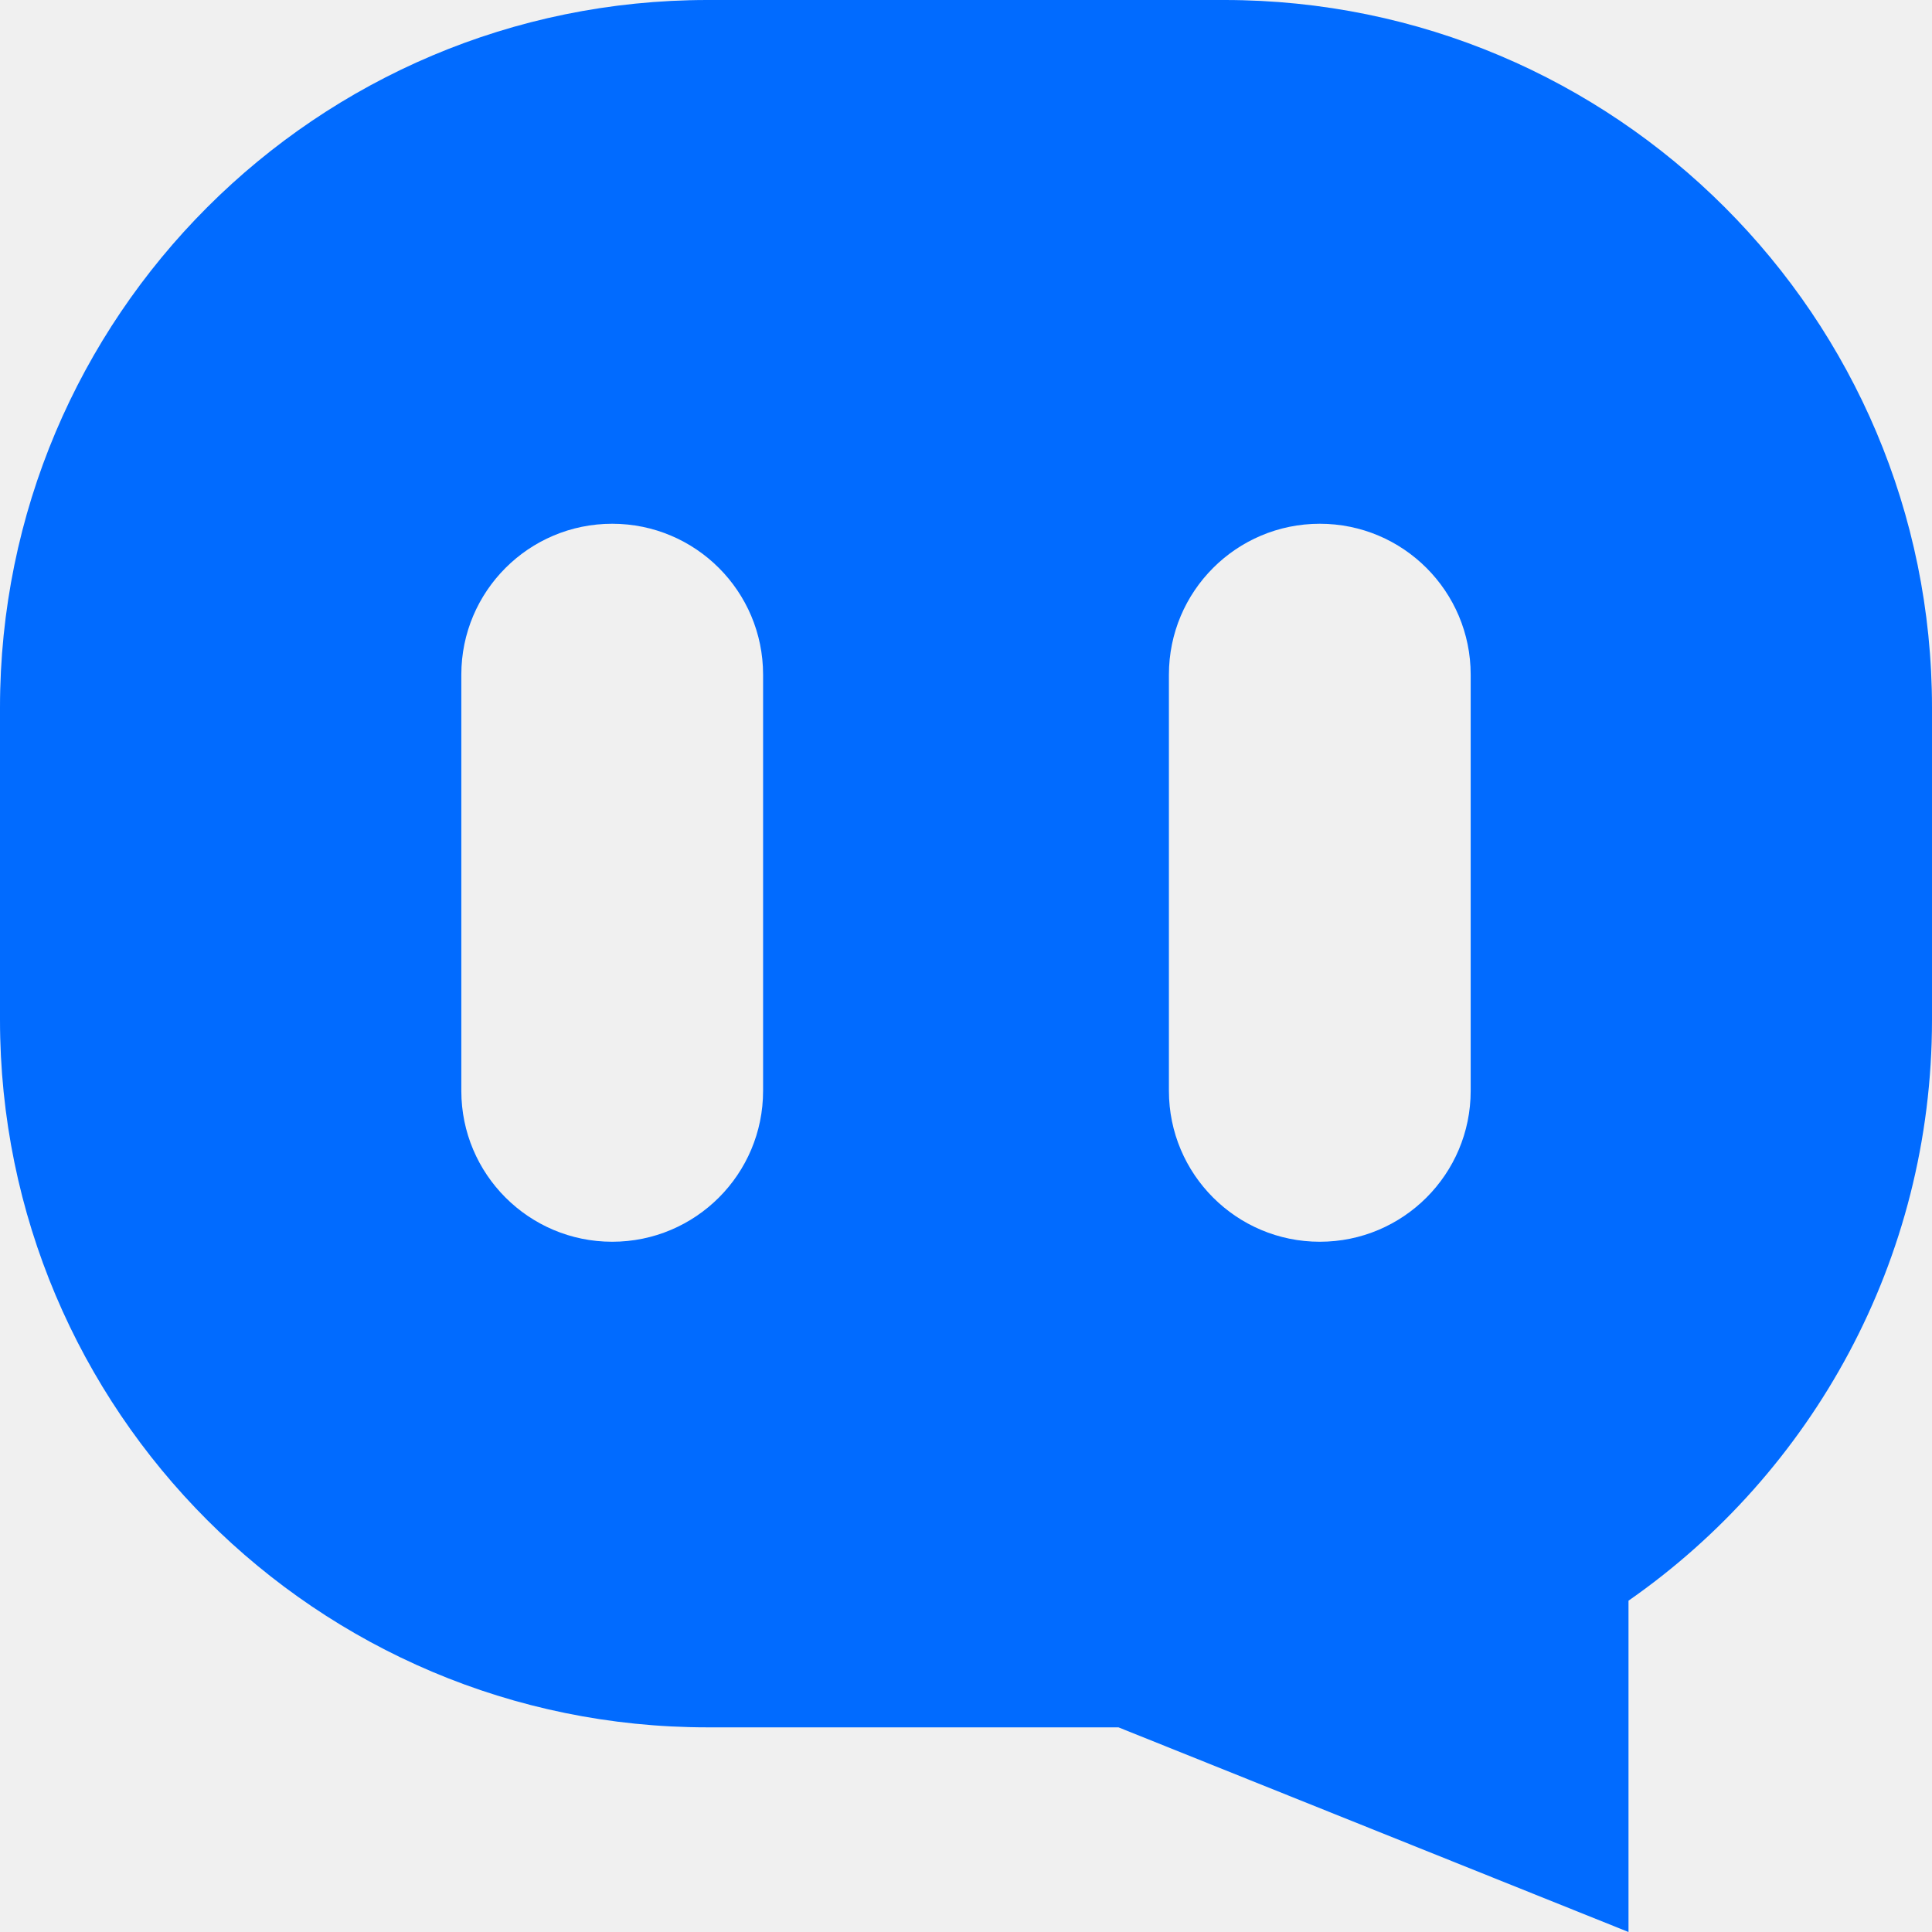
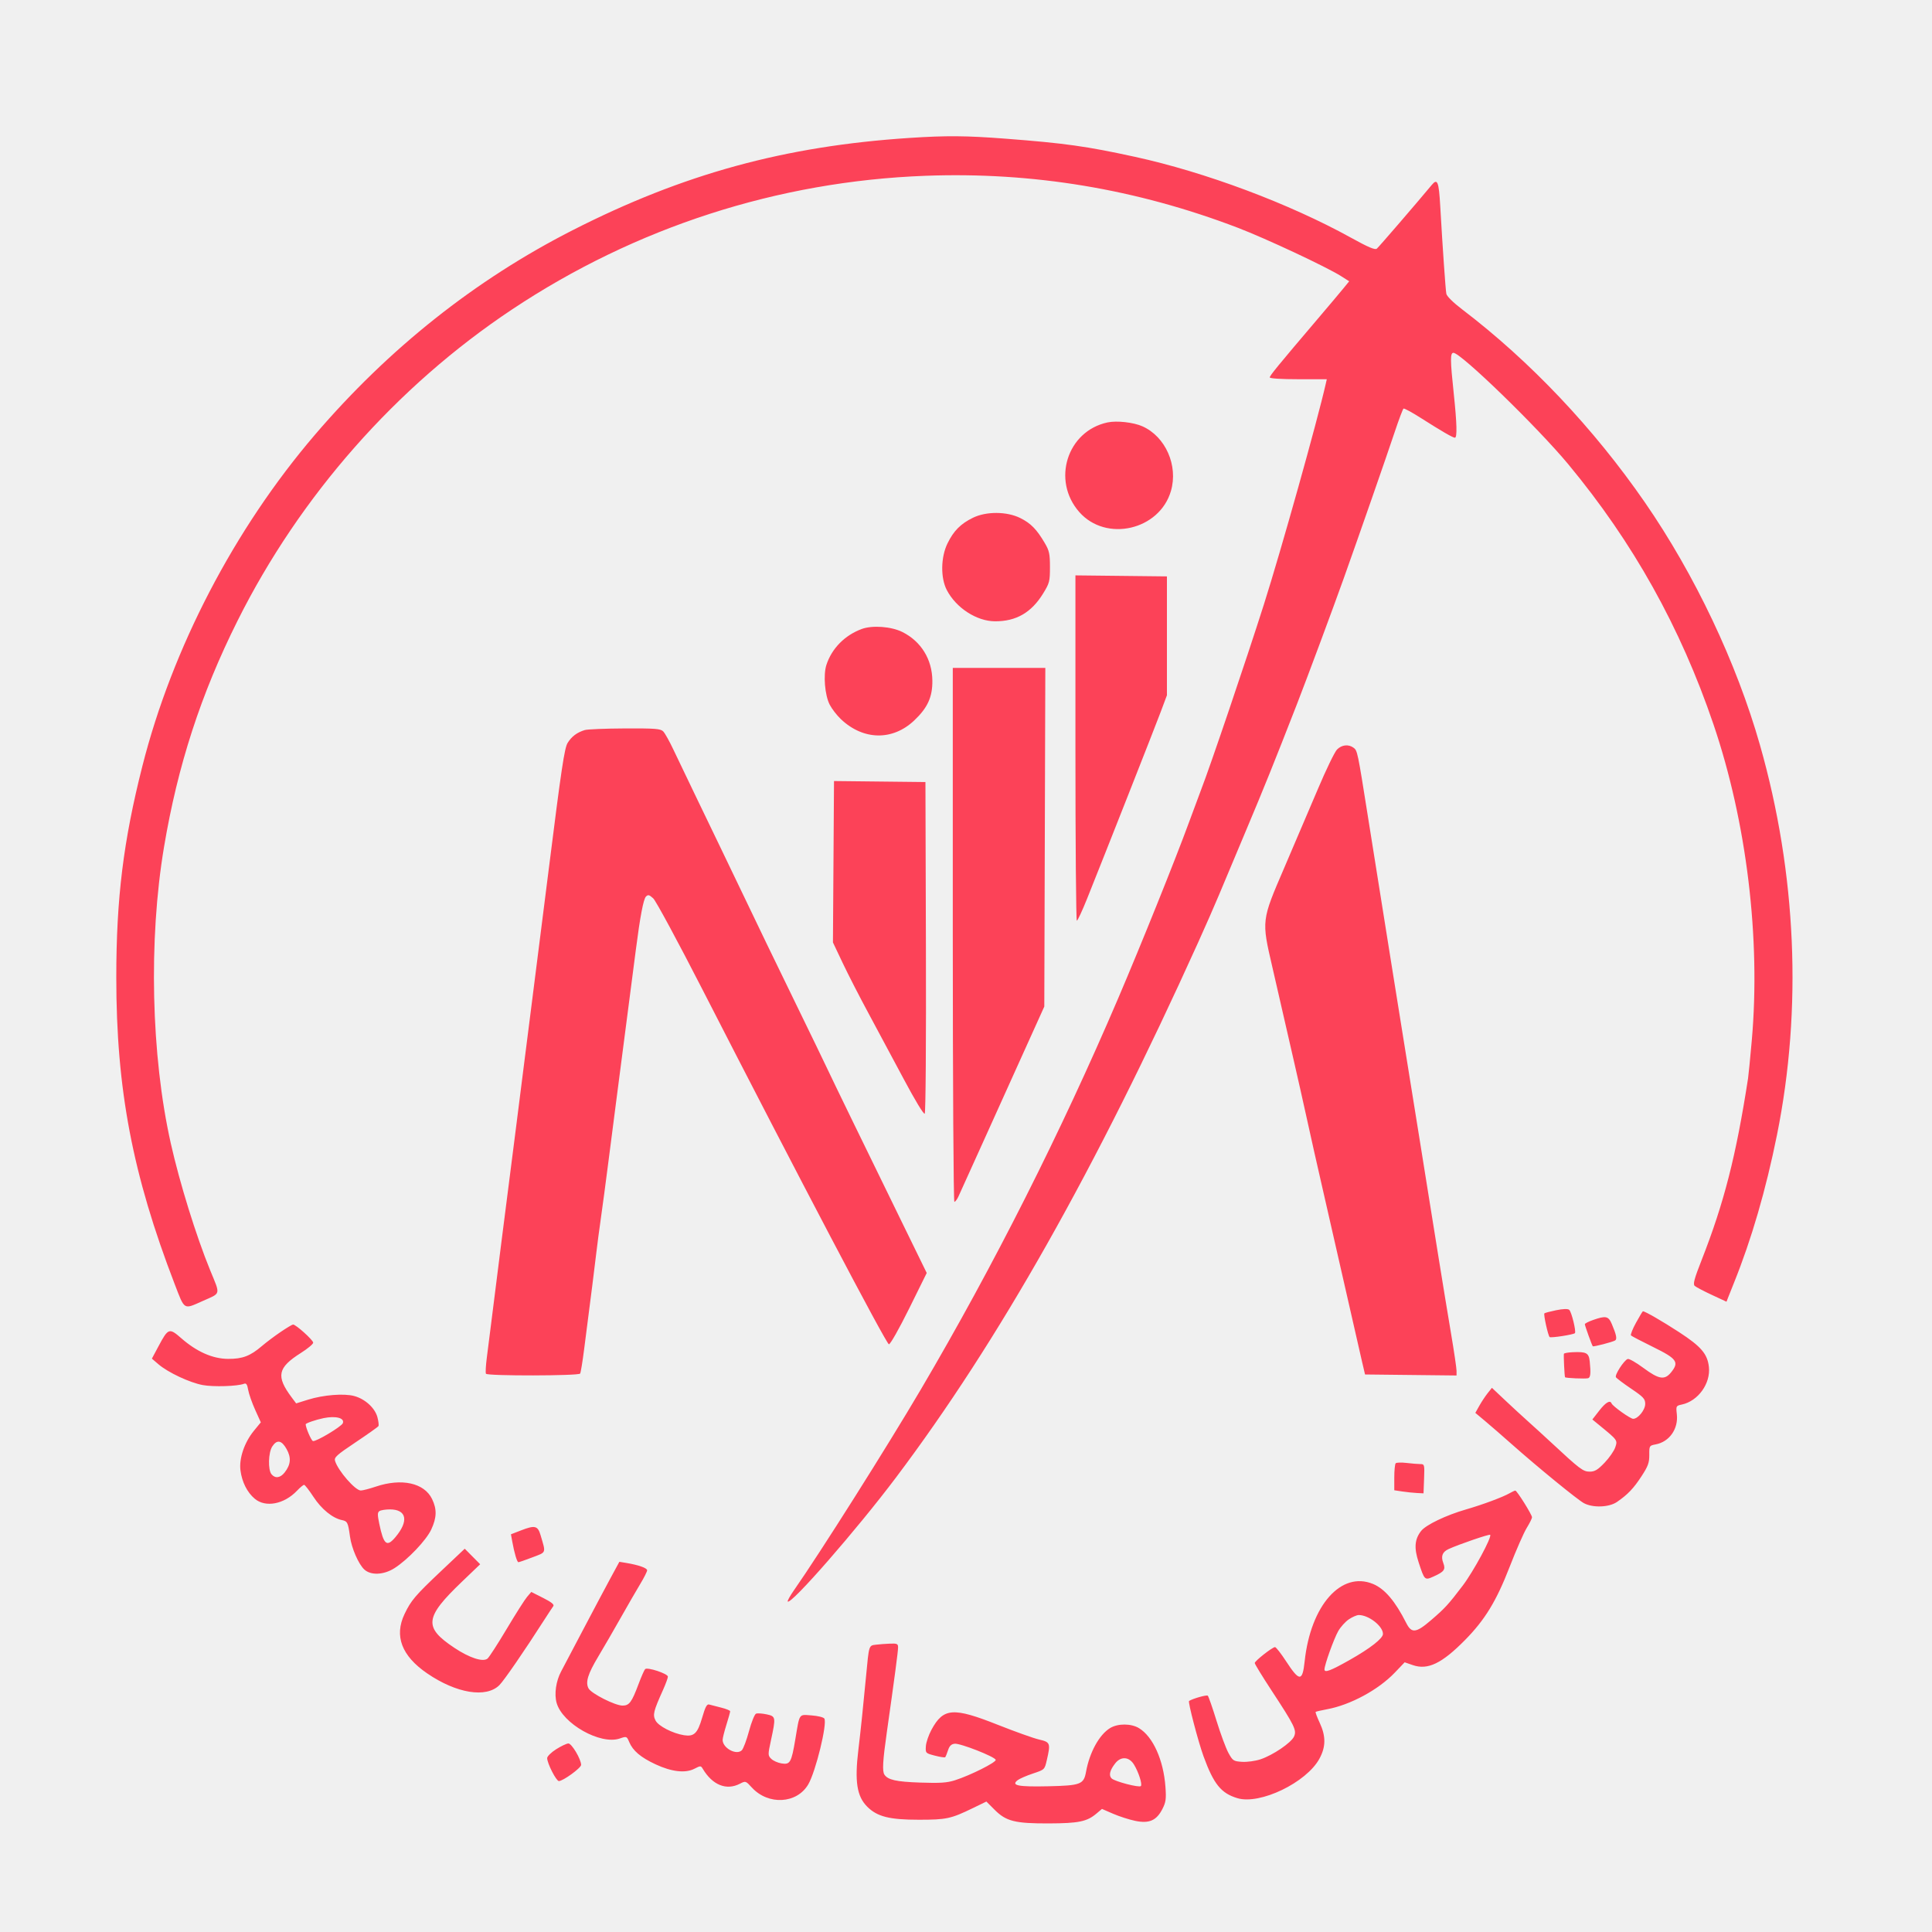
- <svg xmlns="http://www.w3.org/2000/svg" width="177" height="177" viewBox="0 0 177 177" fill="none">
-   <path fill-rule="evenodd" clip-rule="evenodd" d="M112.174 0C147.976 1.65832e-06 177 29.023 177 64.826V93.425C177 115.464 166.002 134.934 149.195 146.647V177L102.47 158.251H64.826C29.023 158.251 0 129.228 0 93.425V64.826C0 29.023 29.023 0 64.826 0H112.174ZM56.087 47.984C48.453 47.984 42.264 54.173 42.264 61.807V99.94C42.264 107.574 48.453 113.763 56.087 113.763C63.721 113.763 69.91 107.574 69.91 99.94V61.807C69.91 54.173 63.721 47.984 56.087 47.984ZM120.913 47.984C113.279 47.984 107.09 54.173 107.09 61.807V99.94C107.09 107.574 113.279 113.763 120.913 113.763C128.547 113.763 134.736 107.574 134.736 99.94V61.807C134.736 54.173 128.547 47.984 120.913 47.984Z" fill="#016BFF" />
+ <svg xmlns="http://www.w3.org/2000/svg" width="1024" height="1024" viewBox="0 0 1024 1024" fill="none">
+   <g clip-path="url(#clip0_699_679)">
+     <path fill-rule="evenodd" clip-rule="evenodd" d="M481.999 73.107C415.884 77.446 362.053 92.196 303.499 122.02C251.865 148.318 206.078 184.67 166.863 230.5C124.213 280.344 91.337 343.478 75.474 406C65.391 445.74 61.643 476.078 61.637 518C61.628 577.379 70.233 622.581 92.601 680.644C97.978 694.601 97.186 694.124 107.411 689.568C117.255 685.182 116.892 686.677 111.383 673.233C103.971 655.149 95.216 626.928 90.523 606C80.084 559.448 78.678 498.157 86.921 449C94.183 405.695 106.454 367.926 125.91 329C159.037 262.719 210.116 204.796 271.409 164.006C336.801 120.488 412.266 96.089 490.499 93.171C547.378 91.05 602.327 100.189 655.999 120.696C670.838 126.366 703.087 141.469 710.798 146.36L715.098 149.087L712.078 152.794C710.417 154.832 704.273 162.125 698.425 169C677.415 193.7 672.999 199.091 672.999 200.038C672.999 200.612 679.102 201 688.116 201H703.232L702.724 203.25C698.245 223.073 678.987 291.758 669.849 320.5C660.467 350.011 641.43 406.186 636.639 418.5C635.783 420.7 632.838 428.624 630.094 436.109C622.863 455.835 604.806 500.704 592.712 529C562.22 600.337 526.665 670.828 488.173 736.255C470.137 766.914 434.64 823.097 420.785 842.916C418.702 845.895 417.23 848.565 417.514 848.848C419.284 850.619 453.991 810.865 474.797 783.234C529.262 710.903 580.528 620.133 635.045 499.5C639.022 490.7 643.959 479.45 646.016 474.5C648.074 469.55 654.589 454.025 660.494 440C670.073 417.251 675.188 404.559 687.296 373.5C692.678 359.696 706.653 322.133 712.223 306.5C720.7 282.711 734.838 242.112 739.127 229.243C741.373 222.502 743.521 216.795 743.9 216.561C744.278 216.327 748.393 218.559 753.044 221.52C764.047 228.527 770.04 232 771.125 232C772.397 232 772.197 224.4 770.508 208.5C768.629 190.816 768.6 187 770.346 187C774.298 187 814.935 226.439 831.244 246.101C865.599 287.521 890.653 332.394 908.151 383.845C925.762 435.627 933.247 497.371 928.476 551.5C927.652 560.85 926.769 569.85 926.514 571.5C920.133 612.75 913.794 637.55 901.86 667.951C897.974 677.848 897.231 680.636 898.235 681.545C898.93 682.173 903.003 684.319 907.286 686.312L915.073 689.936L915.934 687.718C916.408 686.498 917.792 683.025 919.011 680C928.353 656.811 935.984 630.576 941.846 601.5C955.311 534.706 952.185 462.956 932.851 395C920.407 351.263 898.253 304.535 871.81 266.254C844.706 227.015 810.964 191.378 774.984 163.988C770.26 160.393 766.843 157.024 766.588 155.712C766.164 153.533 764.609 131.184 763.363 109.338C762.615 96.235 761.884 94.387 758.88 98C750.706 107.831 730.814 130.909 729.76 131.783C728.796 132.584 725.309 131.108 715.984 125.954C683.257 107.867 638.9 91.267 601.499 83.11C575.891 77.525 564.357 75.908 532.999 73.507C512.032 71.902 501.614 71.82 481.999 73.107ZM586.999 223.898C565.585 228.492 557.33 254.64 572.015 271.365C586.206 287.528 614.577 281.018 620.626 260.211C624.539 246.752 617.762 231.405 605.499 225.95C600.743 223.834 591.88 222.851 586.999 223.898ZM515.652 274.437C509.161 277.617 505.478 281.327 502.215 287.97C498.622 295.286 498.444 306.246 501.815 312.723C506.753 322.212 517.629 329.261 527.396 329.302C538.587 329.349 546.653 324.689 552.864 314.587C556.257 309.068 556.499 308.137 556.499 300.587C556.499 293.572 556.136 291.882 553.758 287.838C549.461 280.527 546.359 277.358 540.779 274.578C533.657 271.029 522.734 270.967 515.652 274.437ZM569.999 396.482C569.999 446.817 570.336 487.998 570.749 487.996C571.162 487.994 573.618 482.706 576.209 476.246C586.067 451.661 611.901 386.114 615.128 377.5L618.499 368.5V337V305.5L594.249 305.232L569.999 304.964V396.482ZM456.702 333.39C447.725 336.715 440.851 343.707 438.019 352.391C436.282 357.719 437.172 368.478 439.764 373.5C440.9 375.7 443.555 379.14 445.664 381.144C457.537 392.426 473.078 392.713 484.553 381.861C491.653 375.145 494.254 369.446 494.172 360.777C494.066 349.48 488.232 339.989 478.329 335.002C472.458 332.045 462.363 331.293 456.702 333.39ZM504.999 495.5C504.999 573.325 505.377 637 505.838 637C506.3 637 507.252 635.763 507.953 634.25C508.654 632.737 514.409 620.025 520.742 606C527.074 591.975 537.035 569.925 542.877 557L553.499 533.5L553.77 443.75L554.041 354H529.52H504.999V495.5ZM309.967 386.941C305.823 388.2 303.007 390.305 300.863 393.745C299.177 396.453 297.526 407.474 290.904 460.245C286.538 495.035 282.052 530.475 280.935 539C279.817 547.525 278.501 557.875 278.009 562C277.517 566.125 275.495 582.1 273.516 597.5C269.503 628.725 261.416 692.437 259.998 704C259.492 708.125 258.615 715.038 258.049 719.362C257.483 723.686 257.267 727.624 257.568 728.112C258.332 729.348 306.719 729.262 307.484 728.024C307.816 727.487 308.76 721.75 309.582 715.274C311.394 700.992 312.844 689.679 313.972 681C314.437 677.425 315.321 670.225 315.937 665C316.553 659.775 317.707 651 318.502 645.5C319.297 640 321.067 626.725 322.437 616C323.806 605.275 325.603 591.325 326.431 585C327.258 578.675 329.096 564.5 330.515 553.5C331.935 542.5 333.714 528.775 334.47 523C335.226 517.225 336.364 508.45 336.999 503.5C339.255 485.912 341.033 476.537 342.366 475.205C343.501 474.07 344.122 474.225 346.246 476.177C347.637 477.455 359.377 499.2 372.335 524.5C422.741 622.918 469.821 712.5 471.138 712.5C471.908 712.5 476.555 704.296 481.843 693.601L491.186 674.703L479.405 650.601C456.921 604.606 441.774 573.463 438.5 566.5C436.69 562.65 429.94 548.7 423.5 535.5C417.06 522.3 409.303 506.325 406.261 500C392.363 471.098 386.43 458.745 381.763 449C378.997 443.225 373.141 431.075 368.75 422C364.358 412.925 359.052 401.854 356.959 397.398C354.866 392.942 352.411 388.555 351.504 387.648C350.084 386.228 347.27 386.012 331.178 386.086C320.904 386.133 311.36 386.518 309.967 386.941ZM708.662 397.25C707.427 398.488 702.896 407.825 698.594 418C694.292 428.175 686.219 447.075 680.656 460C668.58 488.052 668.618 487.742 674.353 512.5C676.391 521.3 678.92 532.325 679.972 537C681.024 541.675 683.551 552.7 685.587 561.5C687.622 570.3 690.963 585.15 693.01 594.5C695.057 603.85 698.138 617.575 699.857 625C701.576 632.425 706.86 655.6 711.599 676.5C716.337 697.4 720.953 717.65 721.857 721.5L723.499 728.5L747.749 728.768L771.999 729.036V726.545C771.999 725.175 770.685 716.279 769.079 706.777C767.473 697.275 764.534 679.375 762.547 667C760.56 654.625 758.282 640.45 757.485 635.5C756.688 630.55 754.416 616.375 752.438 604C750.459 591.625 746.839 569.125 744.394 554C741.948 538.875 739.059 520.875 737.973 514C736.887 507.125 734.444 491.825 732.545 480C730.646 468.175 727.257 446.91 725.014 432.744C719.572 398.368 719.454 397.806 717.4 396.304C714.722 394.346 711.178 394.729 708.662 397.25ZM441.759 456.732L441.476 499.5L446.689 510.5C449.557 516.55 455.675 528.475 460.285 537C464.896 545.525 473.294 561.201 478.949 571.835C484.96 583.142 489.599 590.8 490.119 590.28C490.631 589.768 490.901 552.131 490.755 501.944L490.499 414.5L466.27 414.232L442.041 413.965L441.759 456.732ZM824.767 694.454C821.614 695.101 818.82 695.845 818.559 696.107C818.011 696.655 820.47 707.804 821.328 708.662C821.913 709.248 833.93 707.403 834.728 706.604C835.526 705.807 832.923 695.181 831.694 694.215C830.942 693.624 828.375 693.713 824.767 694.454ZM867.127 701.064C865.294 704.399 864.091 707.436 864.454 707.814C864.818 708.191 870.152 710.975 876.307 714C888.844 720.161 890.103 721.952 885.715 727.375C882.287 731.61 879.261 731.125 871.029 725.022C867.15 722.147 863.404 720.014 862.703 720.283C860.701 721.052 855.734 728.763 856.473 729.957C856.838 730.548 860.481 733.289 864.568 736.047C871.057 740.426 871.999 741.443 871.999 744.076C871.999 747.295 868.212 752 865.621 752C864.109 752 854.761 745.342 854.166 743.841C853.398 741.905 851.044 743.286 847.622 747.679L843.977 752.357L847.728 755.429C857.426 763.368 857.383 763.307 856.135 767.086C855.509 768.985 852.956 772.667 850.463 775.269C846.82 779.071 845.27 780 842.572 780C839.07 780 837.393 778.729 822.023 764.431C818.435 761.094 813.024 756.154 809.999 753.455C806.974 750.756 801.406 745.628 797.625 742.06L790.751 735.573L788.492 738.407C787.249 739.965 785.27 742.953 784.093 745.046L781.955 748.851L787.123 753.175C789.966 755.554 796.35 761.1 801.312 765.5C814.94 777.587 836.116 794.893 839.499 796.708C844.258 799.262 852.828 798.953 857.012 796.076C862.773 792.114 865.814 788.924 870.107 782.334C873.516 777.102 874.185 775.25 874.153 771.133C874.116 766.302 874.185 766.188 877.528 765.561C884.829 764.191 889.635 757.332 888.756 749.535C888.271 745.234 888.349 745.083 891.378 744.443C900.031 742.616 906.742 733.288 905.748 724.468C904.973 717.59 901.61 713.667 889.999 706.096C881.115 700.304 871.924 695 870.77 695C870.6 695 868.961 697.729 867.127 701.064ZM844.249 699.662C841.912 700.49 839.999 701.473 839.999 701.847C839.999 702.629 843.771 713.105 844.21 713.545C844.591 713.926 854.707 711.298 856.047 710.471C857.182 709.769 856.717 707.461 854.289 701.75C852.493 697.524 851.105 697.236 844.249 699.662ZM148.694 705.996C145.501 708.164 141.066 711.498 138.839 713.405C132.629 718.72 128.521 720.282 120.874 720.234C112.703 720.183 104.279 716.462 96.061 709.273C89.712 703.719 89.155 703.909 84.116 713.338L80.499 720.105L83.999 723.105C89.071 727.454 100.566 732.841 107.499 734.118C113.169 735.162 125.831 734.769 129.29 733.442C130.513 732.972 131.029 733.712 131.54 736.666C131.905 738.775 133.561 743.509 135.22 747.187L138.237 753.873L134.576 758.341C129.513 764.52 126.619 773.077 127.457 779.393C128.276 785.57 131.022 791 135.032 794.374C140.74 799.177 150.594 797.293 157.436 790.092C159.051 788.391 160.735 787 161.177 787C161.619 787 163.854 789.869 166.144 793.376C170.378 799.862 176.244 804.648 181.219 805.676C184.156 806.283 184.484 806.952 185.501 814.416C186.336 820.537 190.007 828.998 193.065 831.847C196.53 835.075 203.371 834.786 209.053 831.172C216.105 826.687 225.908 816.392 228.568 810.679C231.51 804.359 231.628 799.932 228.999 794.5C224.869 785.969 212.861 783.33 199.165 787.944C195.809 789.075 192.239 790 191.233 790C188.298 790 179.214 779.572 177.591 774.339C177.005 772.451 178.38 771.203 188.494 764.439C194.859 760.183 200.296 756.328 200.578 755.873C200.859 755.418 200.612 753.277 200.03 751.114C198.715 746.233 193.513 741.488 187.762 739.926C182.332 738.451 171.419 739.316 163.234 741.871L156.968 743.826L154.602 740.663C146.185 729.413 147.124 724.889 159.503 717.072C163.076 714.815 165.999 712.371 165.999 711.641C165.999 710.273 156.785 701.979 155.32 702.027C154.868 702.042 151.887 703.828 148.694 705.996ZM171.499 751.641C167.392 752.482 162 754.34 162.014 754.91C162.062 756.791 164.957 763.486 165.851 763.784C167.364 764.288 181.007 756.144 181.707 754.319C182.764 751.563 177.994 750.312 171.499 751.641ZM144.308 766.652C142.208 769.855 141.959 779.042 143.907 781.389C145.851 783.731 148.566 783.365 150.857 780.453C154.144 776.275 154.451 772.577 151.89 768.02C149.246 763.315 146.785 762.871 144.308 766.652ZM739.749 775.566C739.336 775.988 738.999 779.381 738.999 783.105V789.877L743.249 790.514C745.586 790.865 749.074 791.23 750.999 791.326L754.499 791.5L754.791 783.75C755.074 776.255 755.008 776 752.791 775.991C751.53 775.987 748.249 775.716 745.499 775.39C742.749 775.065 740.162 775.144 739.749 775.566ZM799.999 791.502C796.422 793.549 785.731 797.517 776.999 800.038C766.432 803.089 755.77 808.205 753.22 811.447C749.789 815.808 749.41 820.404 751.86 827.918C755.041 837.676 755.084 837.716 759.929 835.532C765.44 833.046 766.282 831.876 764.995 828.49C763.606 824.837 764.448 822.576 767.768 821.04C773.036 818.603 789.345 813.013 789.816 813.483C790.886 814.554 780.887 833.052 775.212 840.5C767.543 850.564 765.9 852.353 758.449 858.755C750.515 865.57 748.174 865.838 745.354 860.251C739.497 848.649 733.968 842.138 727.781 839.553C710.905 832.504 694.655 850.869 691.492 880.565C690.338 891.397 688.732 891.383 681.628 880.477C678.949 876.365 676.319 873 675.785 873C674.408 873 665.093 880.309 665.042 881.429C665.018 881.941 669.004 888.466 673.9 895.929C686.229 914.726 687.377 917.076 685.858 920.41C684.352 923.716 674.673 930.283 668.08 932.473C665.361 933.376 660.974 933.977 658.331 933.808C653.8 933.518 653.388 933.25 651.108 929.106C649.778 926.689 646.941 919.043 644.803 912.114C642.665 905.186 640.575 899.176 640.159 898.76C639.588 898.189 632.327 900.231 630.216 901.556C629.541 901.979 635.109 923.245 637.892 930.869C643.284 945.644 647.2 950.482 655.87 953.079C667.828 956.662 692.434 944.803 699.33 932.132C702.753 925.843 702.794 920.249 699.468 913.105C698.087 910.137 697.118 907.548 697.315 907.351C697.512 907.154 700.233 906.519 703.362 905.941C715.752 903.65 730.57 895.638 739.276 886.521L744.499 881.051L748.82 882.545C756.741 885.284 764.226 881.691 776.468 869.274C787.06 858.53 793.085 848.656 800.128 830.5C803.542 821.7 807.609 812.425 809.167 809.889C810.725 807.354 811.999 804.792 811.999 804.197C811.999 802.804 803.98 789.989 803.137 790.035C802.786 790.055 801.374 790.715 799.999 791.502ZM201.151 800.885C200.043 801.587 200.019 802.777 201.013 807.569C203.34 818.776 204.995 820.167 209.56 814.75C216.814 806.144 215.558 799.981 206.558 800.015C204.325 800.024 201.892 800.415 201.151 800.885ZM276.157 811.137L270.815 813.208L271.468 816.854C272.576 823.043 274.043 828 274.766 828C275.146 828 278.502 826.836 282.225 825.414C289.72 822.55 289.39 823.451 286.519 813.684C285.037 808.643 283.54 808.275 276.157 811.137ZM233.91 832.579C220.082 845.645 217.839 848.281 214.4 855.5C208.87 867.109 212.882 877.651 226.342 886.883C241.909 897.56 257.719 900.134 264.71 893.13C267.208 890.628 278.018 874.905 288.52 858.5C290.633 855.2 292.765 851.962 293.258 851.304C293.891 850.46 292.306 849.174 287.875 846.938L281.596 843.768L279.398 846.323C278.189 847.728 273.322 855.381 268.583 863.33C263.845 871.278 259.265 878.365 258.406 879.077C256.024 881.054 248.902 878.754 240.87 873.415C224.415 862.475 225.002 857.337 244.887 838.294L254.499 829.088L250.41 824.969L246.321 820.851L233.91 832.579ZM323.742 836.144C321.249 840.74 314.591 853.275 308.947 864C303.302 874.725 298.108 884.583 297.404 885.908C294.682 891.024 293.698 897.854 295.009 902.537C298.102 913.582 318.256 924.96 328.493 921.441C332.129 920.191 332.191 920.214 333.505 923.338C335.445 927.95 339.59 931.456 347.44 935.124C355.974 939.112 363.273 939.944 368.048 937.474C371.26 935.814 371.476 935.814 372.462 937.472C377.612 946.134 385.003 949.118 392.154 945.42C395.176 943.857 395.247 943.88 398.494 947.424C407.194 956.923 422.366 956.074 428.397 945.752C432.358 938.971 438.568 913.539 436.916 910.865C436.499 910.191 433.469 909.445 430.182 909.207C423.255 908.706 423.909 907.749 421.538 921.847C419.455 934.232 418.792 935.39 414.212 934.647C412.236 934.326 409.784 933.229 408.764 932.209C406.977 930.423 406.972 930.06 408.616 922.427C411.279 910.063 411.217 909.691 406.308 908.639C404.003 908.145 401.491 907.981 400.726 908.275C399.961 908.568 398.284 912.72 396.999 917.501C395.714 922.282 393.999 926.857 393.187 927.669C390.337 930.519 382.977 926.519 383.012 922.139C383.019 921.238 383.919 917.647 385.012 914.161C386.105 910.674 386.999 907.465 386.999 907.03C386.999 906.594 384.862 905.714 382.249 905.073C379.636 904.433 376.783 903.697 375.908 903.438C374.671 903.071 373.833 904.631 372.14 910.457C369.726 918.766 367.85 920.562 362.493 919.693C356.465 918.714 348.971 914.846 347.466 911.936C345.873 908.855 346.305 907.074 351.404 895.721C352.831 892.543 353.999 889.363 353.999 888.654C353.999 887.087 343.113 883.486 341.935 884.664C341.474 885.125 339.919 888.652 338.479 892.501C334.825 902.269 333.541 904 329.951 904C326.033 904 313.399 897.616 311.946 894.902C310.204 891.646 311.538 887.268 317.097 878C319.901 873.325 325.243 864.1 328.968 857.5C332.693 850.9 337.373 842.8 339.367 839.5C341.362 836.2 342.995 832.959 342.996 832.297C342.999 831.075 338.433 829.467 331.888 828.386L328.276 827.789L323.742 836.144ZM714.912 858.28C713.052 859.533 710.518 862.346 709.281 864.53C706.975 868.602 701.999 882.467 701.999 884.821C701.999 886.765 705.192 885.561 715.499 879.73C726.342 873.597 732.999 868.379 732.999 866.014C732.999 861.884 725.467 856 720.179 856C719.143 856 716.773 857.026 714.912 858.28ZM464.252 871.723C460.458 872.194 460.596 871.754 459.021 888.5C457.573 903.889 456.158 917.432 454.954 927.409C452.927 944.203 454.151 952.086 459.64 957.575C464.926 962.86 471.403 964.5 486.999 964.5C501.641 964.5 503.949 964.003 515.652 958.327L522.804 954.858L527.185 959.238C533.284 965.337 537.98 966.513 555.999 966.448C571.66 966.392 576.083 965.483 581.057 961.298L584.065 958.767L589.985 961.335C593.241 962.747 598.518 964.442 601.711 965.101C609.099 966.627 612.978 964.922 616.118 958.768C617.938 955.2 618.174 953.455 617.707 947.038C616.673 932.829 611.112 920.478 603.719 915.971C599.538 913.422 592.499 913.398 588.365 915.919C582.628 919.417 577.484 928.773 575.614 939.113C574.412 945.751 572.801 946.37 555.692 946.758C539.571 947.124 535.682 946.35 539.395 943.514C540.438 942.717 544.076 941.139 547.479 940.006C553.662 937.949 553.669 937.943 554.833 932.897C556.903 923.933 556.688 923.358 550.749 921.989C547.861 921.323 538.11 917.847 529.08 914.264C505.205 904.79 500.037 905.154 493.728 916.748C492.205 919.549 490.855 923.503 490.728 925.535C490.502 929.181 490.566 929.248 495.499 930.527C498.249 931.24 500.708 931.616 500.964 931.363C501.22 931.11 501.895 929.462 502.464 927.702C503.215 925.377 504.184 924.422 505.999 924.214C508.91 923.881 527.178 931.038 527.744 932.734C528.169 934.011 514.421 940.921 506.206 943.558C501.954 944.924 498.319 945.169 487.706 944.805C475.038 944.37 470.628 943.391 468.764 940.6C467.572 938.815 467.874 933.353 469.986 918.5C474.133 889.334 475.999 875.265 475.999 873.168C475.999 871.259 475.492 871.019 471.749 871.16C469.412 871.248 466.038 871.501 464.252 871.723ZM294.749 927.154C292.136 928.812 290.003 930.919 290.009 931.835C290.025 934.611 294.816 944 296.216 944C298.422 944 307.999 937.043 307.999 935.44C307.999 932.41 302.993 923.999 301.232 924.07C300.279 924.108 297.362 925.496 294.749 927.154ZM591.113 934.582C588.222 938.258 587.558 940.987 589.164 942.594C590.771 944.201 603.738 947.595 604.678 946.655C605.561 945.772 603.455 939.191 601.029 935.25C598.448 931.057 594.115 930.765 591.113 934.582Z" fill="#FC4258" />
+     <path d="M828.905 717.538C829.014 717.181 831.131 716.802 833.608 716.696C840.874 716.387 842.117 717.069 842.595 721.636C843.241 727.808 843.009 730.151 841.718 730.489C840.194 730.887 829.753 730.433 829.5 729.957C829.209 729.407 828.675 718.286 828.905 717.538Z" fill="#FC4258" />
+   </g>
+   <defs>
+     <clipPath id="clip0_699_679">
+       <rect width="1024" height="1024" fill="white" />
+     </clipPath>
+   </defs>
</svg>
